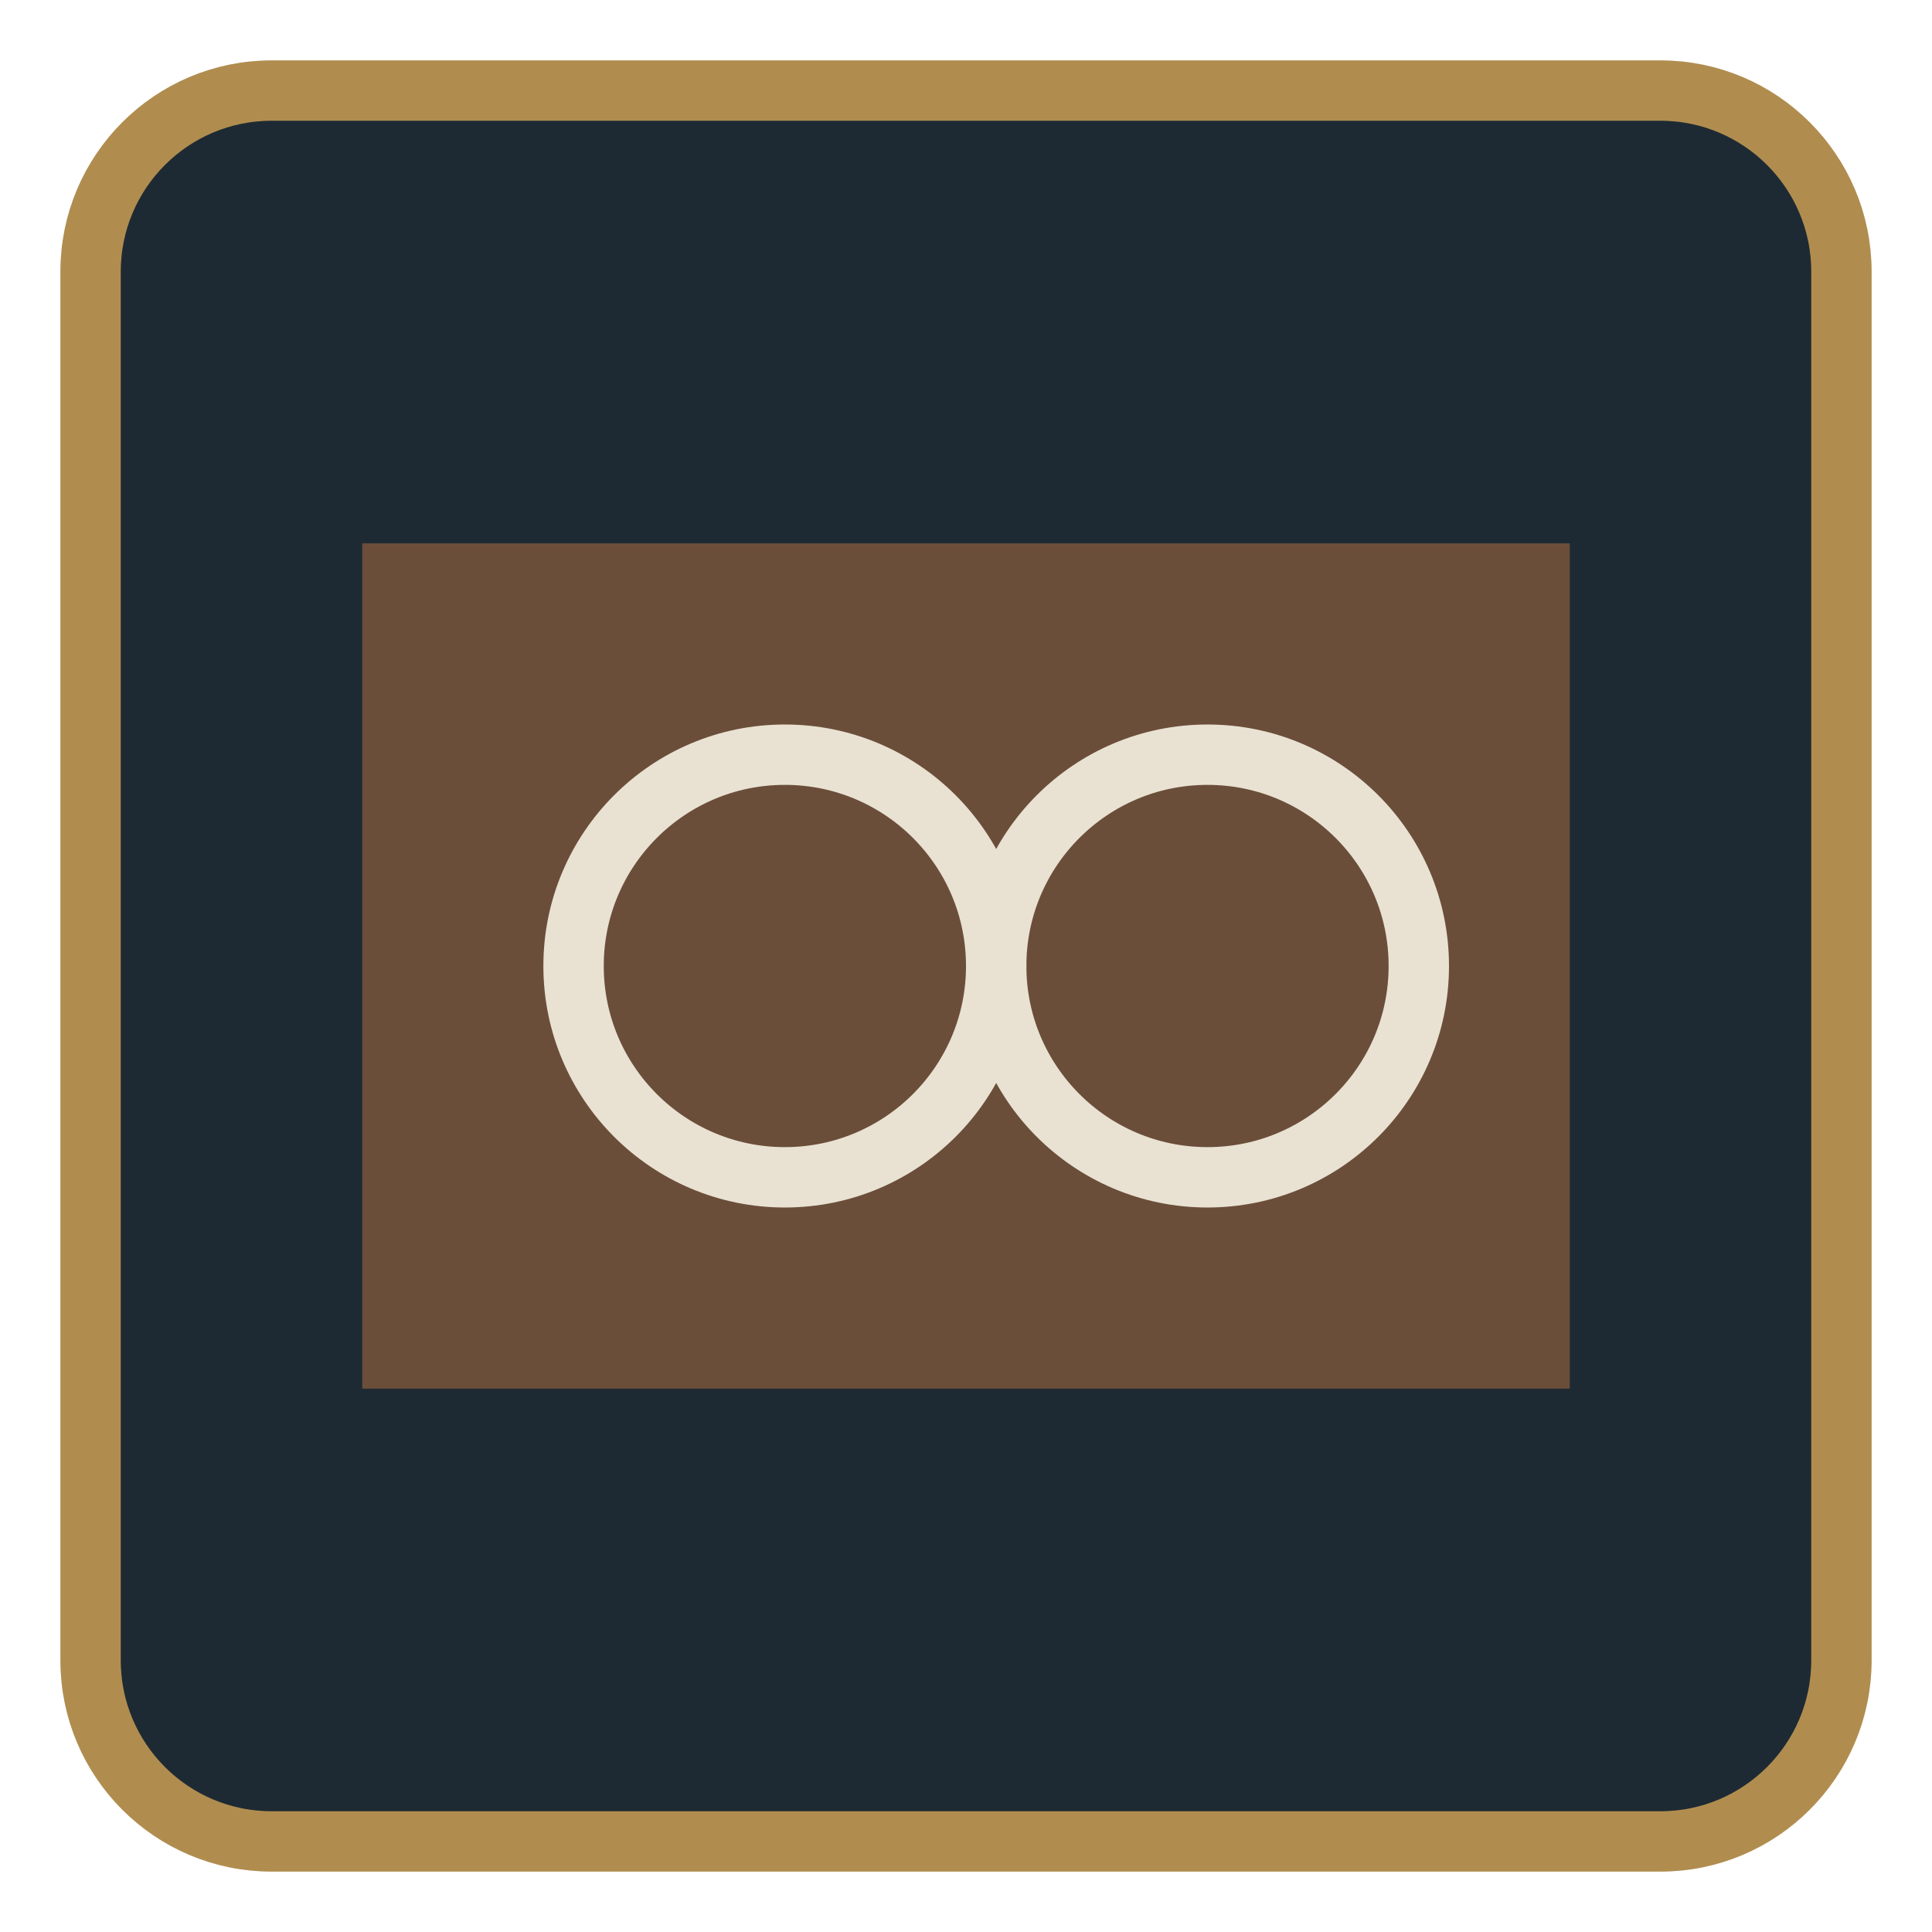
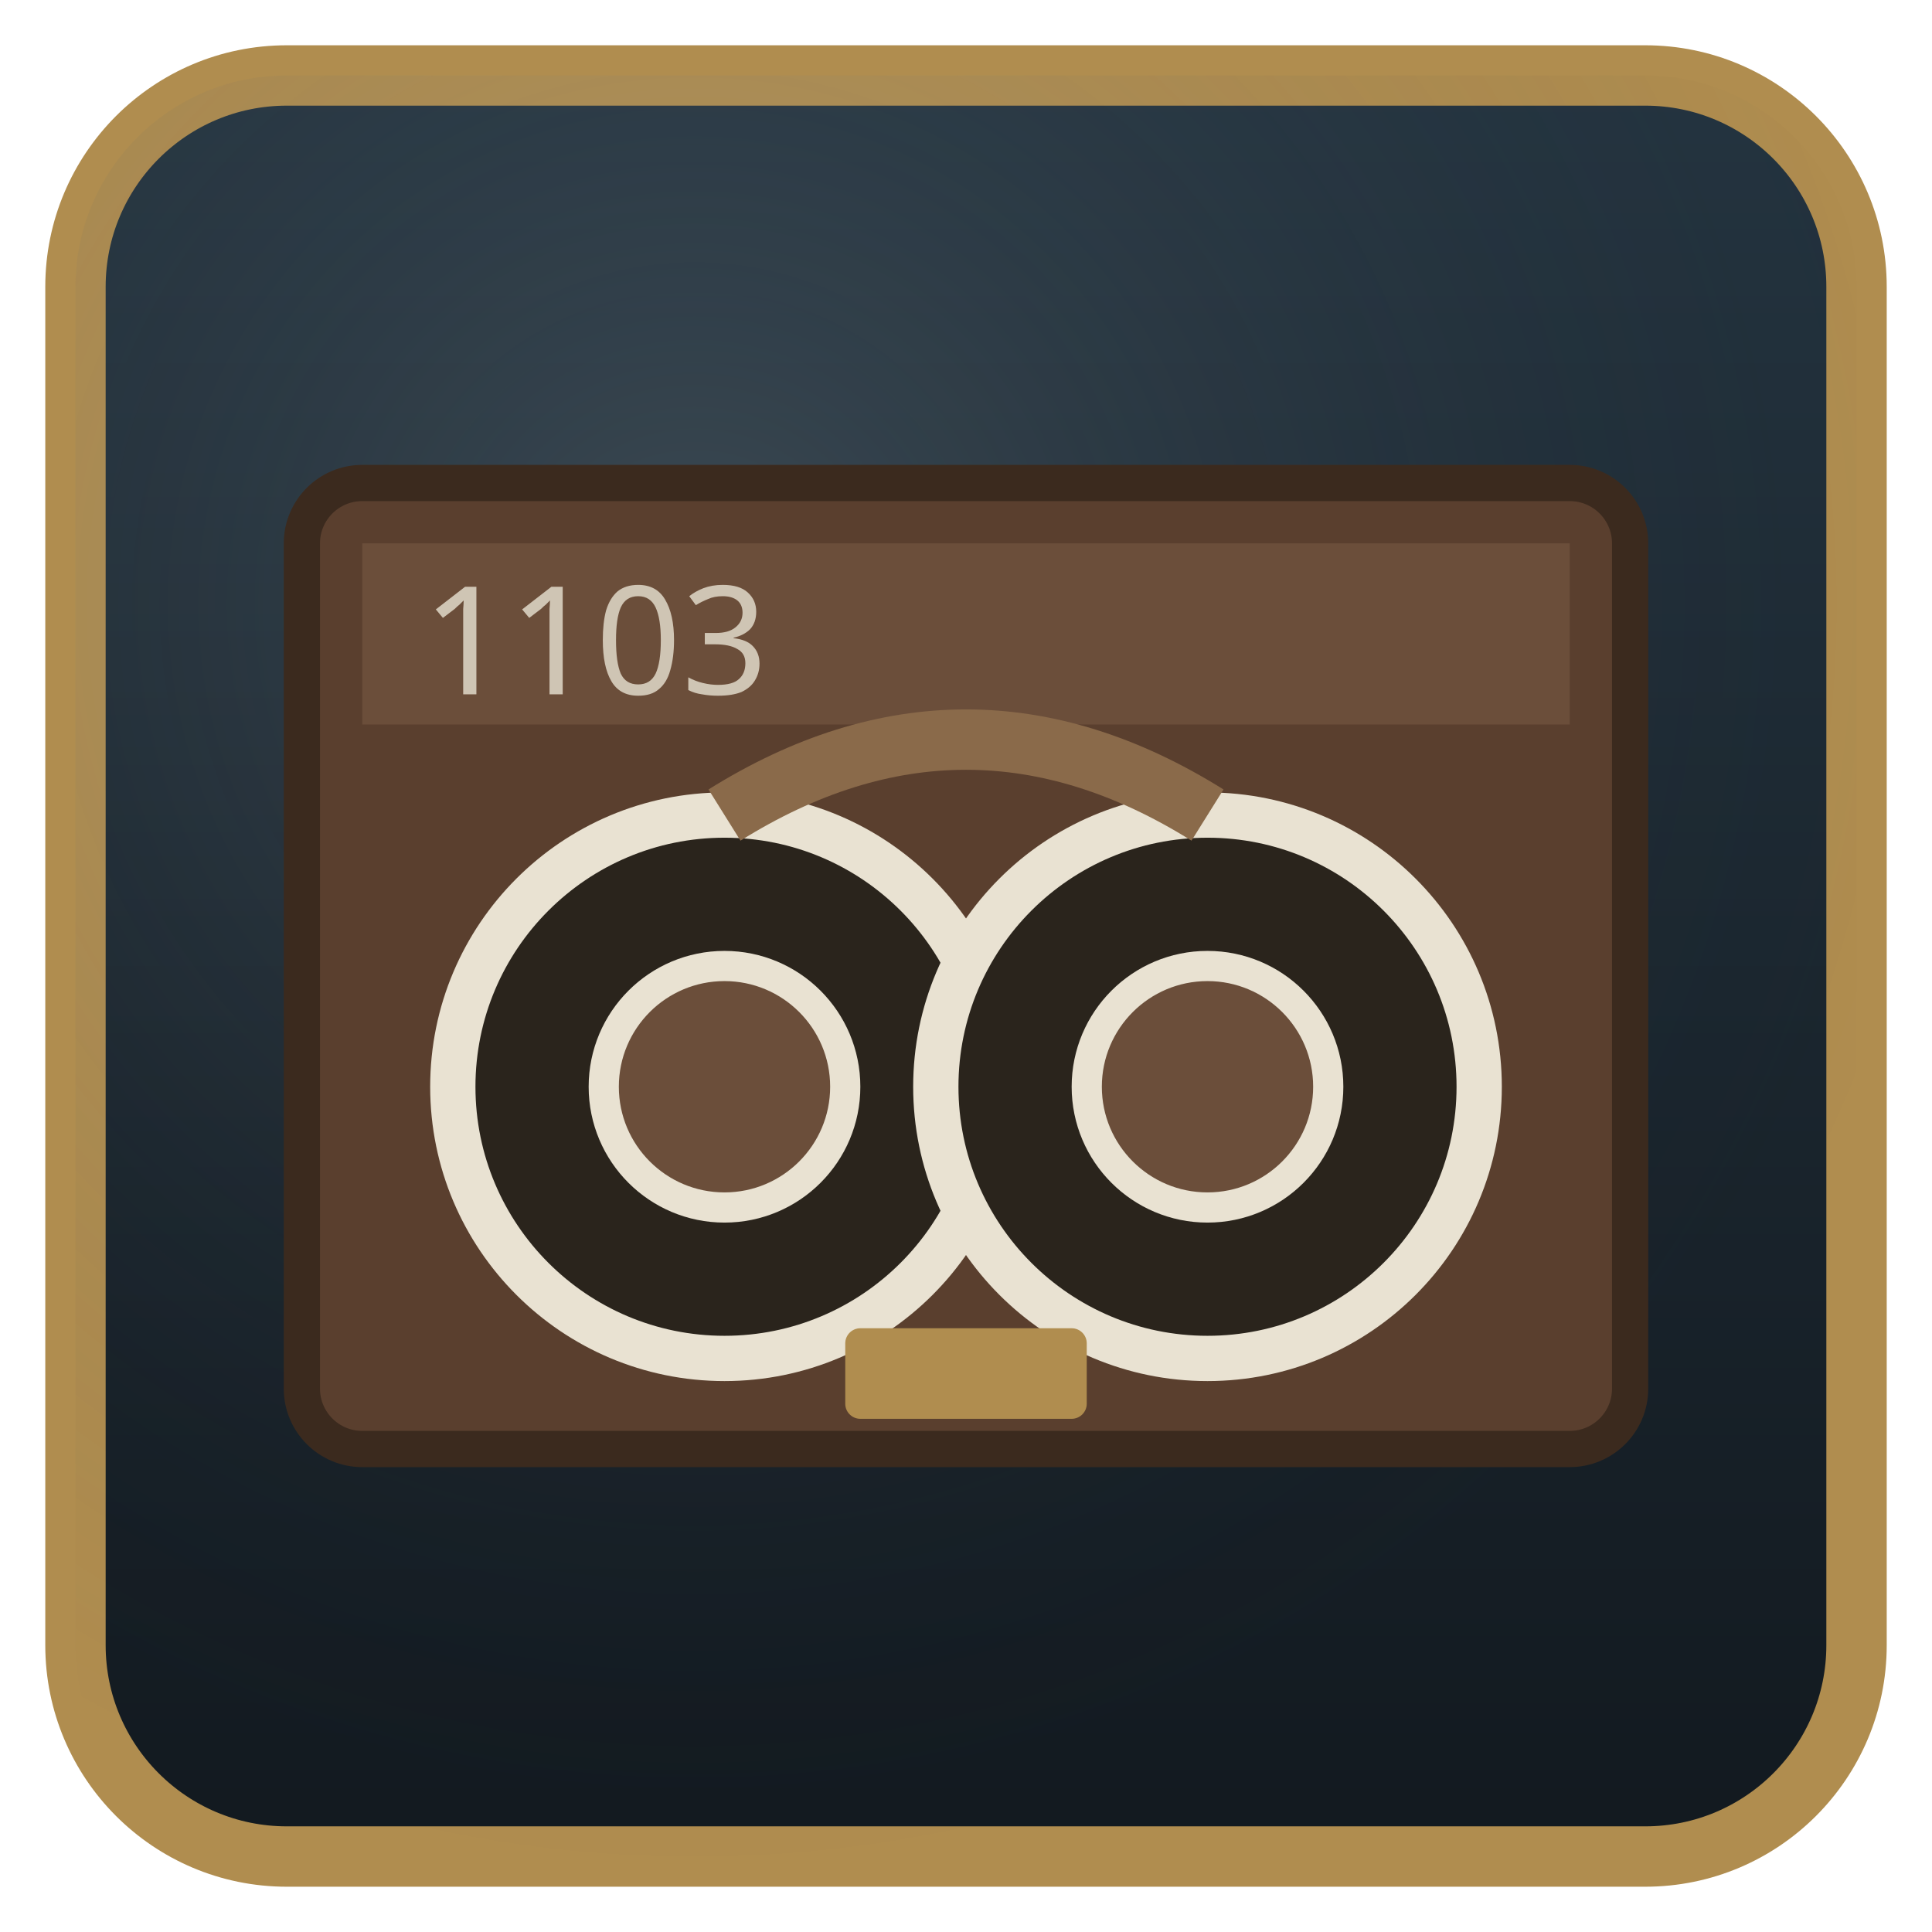
<svg xmlns="http://www.w3.org/2000/svg" viewBox="0 0 64 64">
-   <rect x="3" y="3" width="58" height="58" rx="6" fill="#1E2A33" stroke="#B08D4F" stroke-width="2" />
-   <rect x="12" y="18" width="40" height="28" fill="#6B4E3A" />
-   <circle cx="26" cy="32" r="7" fill="none" stroke="#E9E2D2" stroke-width="2" />
-   <circle cx="40" cy="32" r="7" fill="none" stroke="#E9E2D2" stroke-width="2" />
+   <defs>
+     <linearGradient id="bg" x1="0" y1="0" x2="0" y2="1">
+       <stop offset="0%" stop-color="#243440" />
+       <stop offset="100%" stop-color="#12191F" />
+     </linearGradient>
+     <linearGradient id="brass" x1="0" y1="0" x2="1" y2="1">
+       <stop offset="0%" stop-color="#D4B06A" />
+       <stop offset="55%" stop-color="#B08D4F" />
+       <stop offset="100%" stop-color="#7A6232" />
+     </linearGradient>
+     <radialGradient id="glow" cx="35%" cy="30%" r="70%">
+       <stop offset="0%" stop-color="#BFCAD0" stop-opacity="0.18" />
+       <stop offset="100%" stop-color="#12191F" stop-opacity="0" />
+     </radialGradient>
+   </defs>
+   <rect x="2.5" y="2.5" width="59" height="59" rx="7" fill="url(#bg)" stroke="#B08D4F" stroke-width="2" />
+   <rect x="2.5" y="2.5" width="59" height="59" rx="7" fill="url(#glow)" />
+   <rect x="10" y="16" width="44" height="32" rx="2" fill="#5a3f2e" stroke="#3B2A1E" stroke-width="1.2" />
+   <rect x="12" y="18" width="40" height="6" fill="#6B4E3A" />
+   <circle cx="24" cy="36" r="9" fill="#2a241c" stroke="#E9E2D2" stroke-width="1.5" />
+   <circle cx="24" cy="36" r="4" fill="#6B4E3A" stroke="#E9E2D2" stroke-width="1" />
+   <circle cx="40" cy="36" r="9" fill="#2a241c" stroke="#E9E2D2" stroke-width="1.5" />
+   <circle cx="40" cy="36" r="4" fill="#6B4E3A" stroke="#E9E2D2" stroke-width="1" />
+   <path d="M24 27 Q32 22 40 27" fill="none" stroke="#8a6a4a" stroke-width="2" />
+   <rect x="28" y="44" width="8" height="3" rx="0.5" fill="#B08D4F" />
+   <text x="14" y="23" fill="#E9E2D2" font-family="sans-serif" font-size="5" opacity="0.8">1103</text>
</svg>
